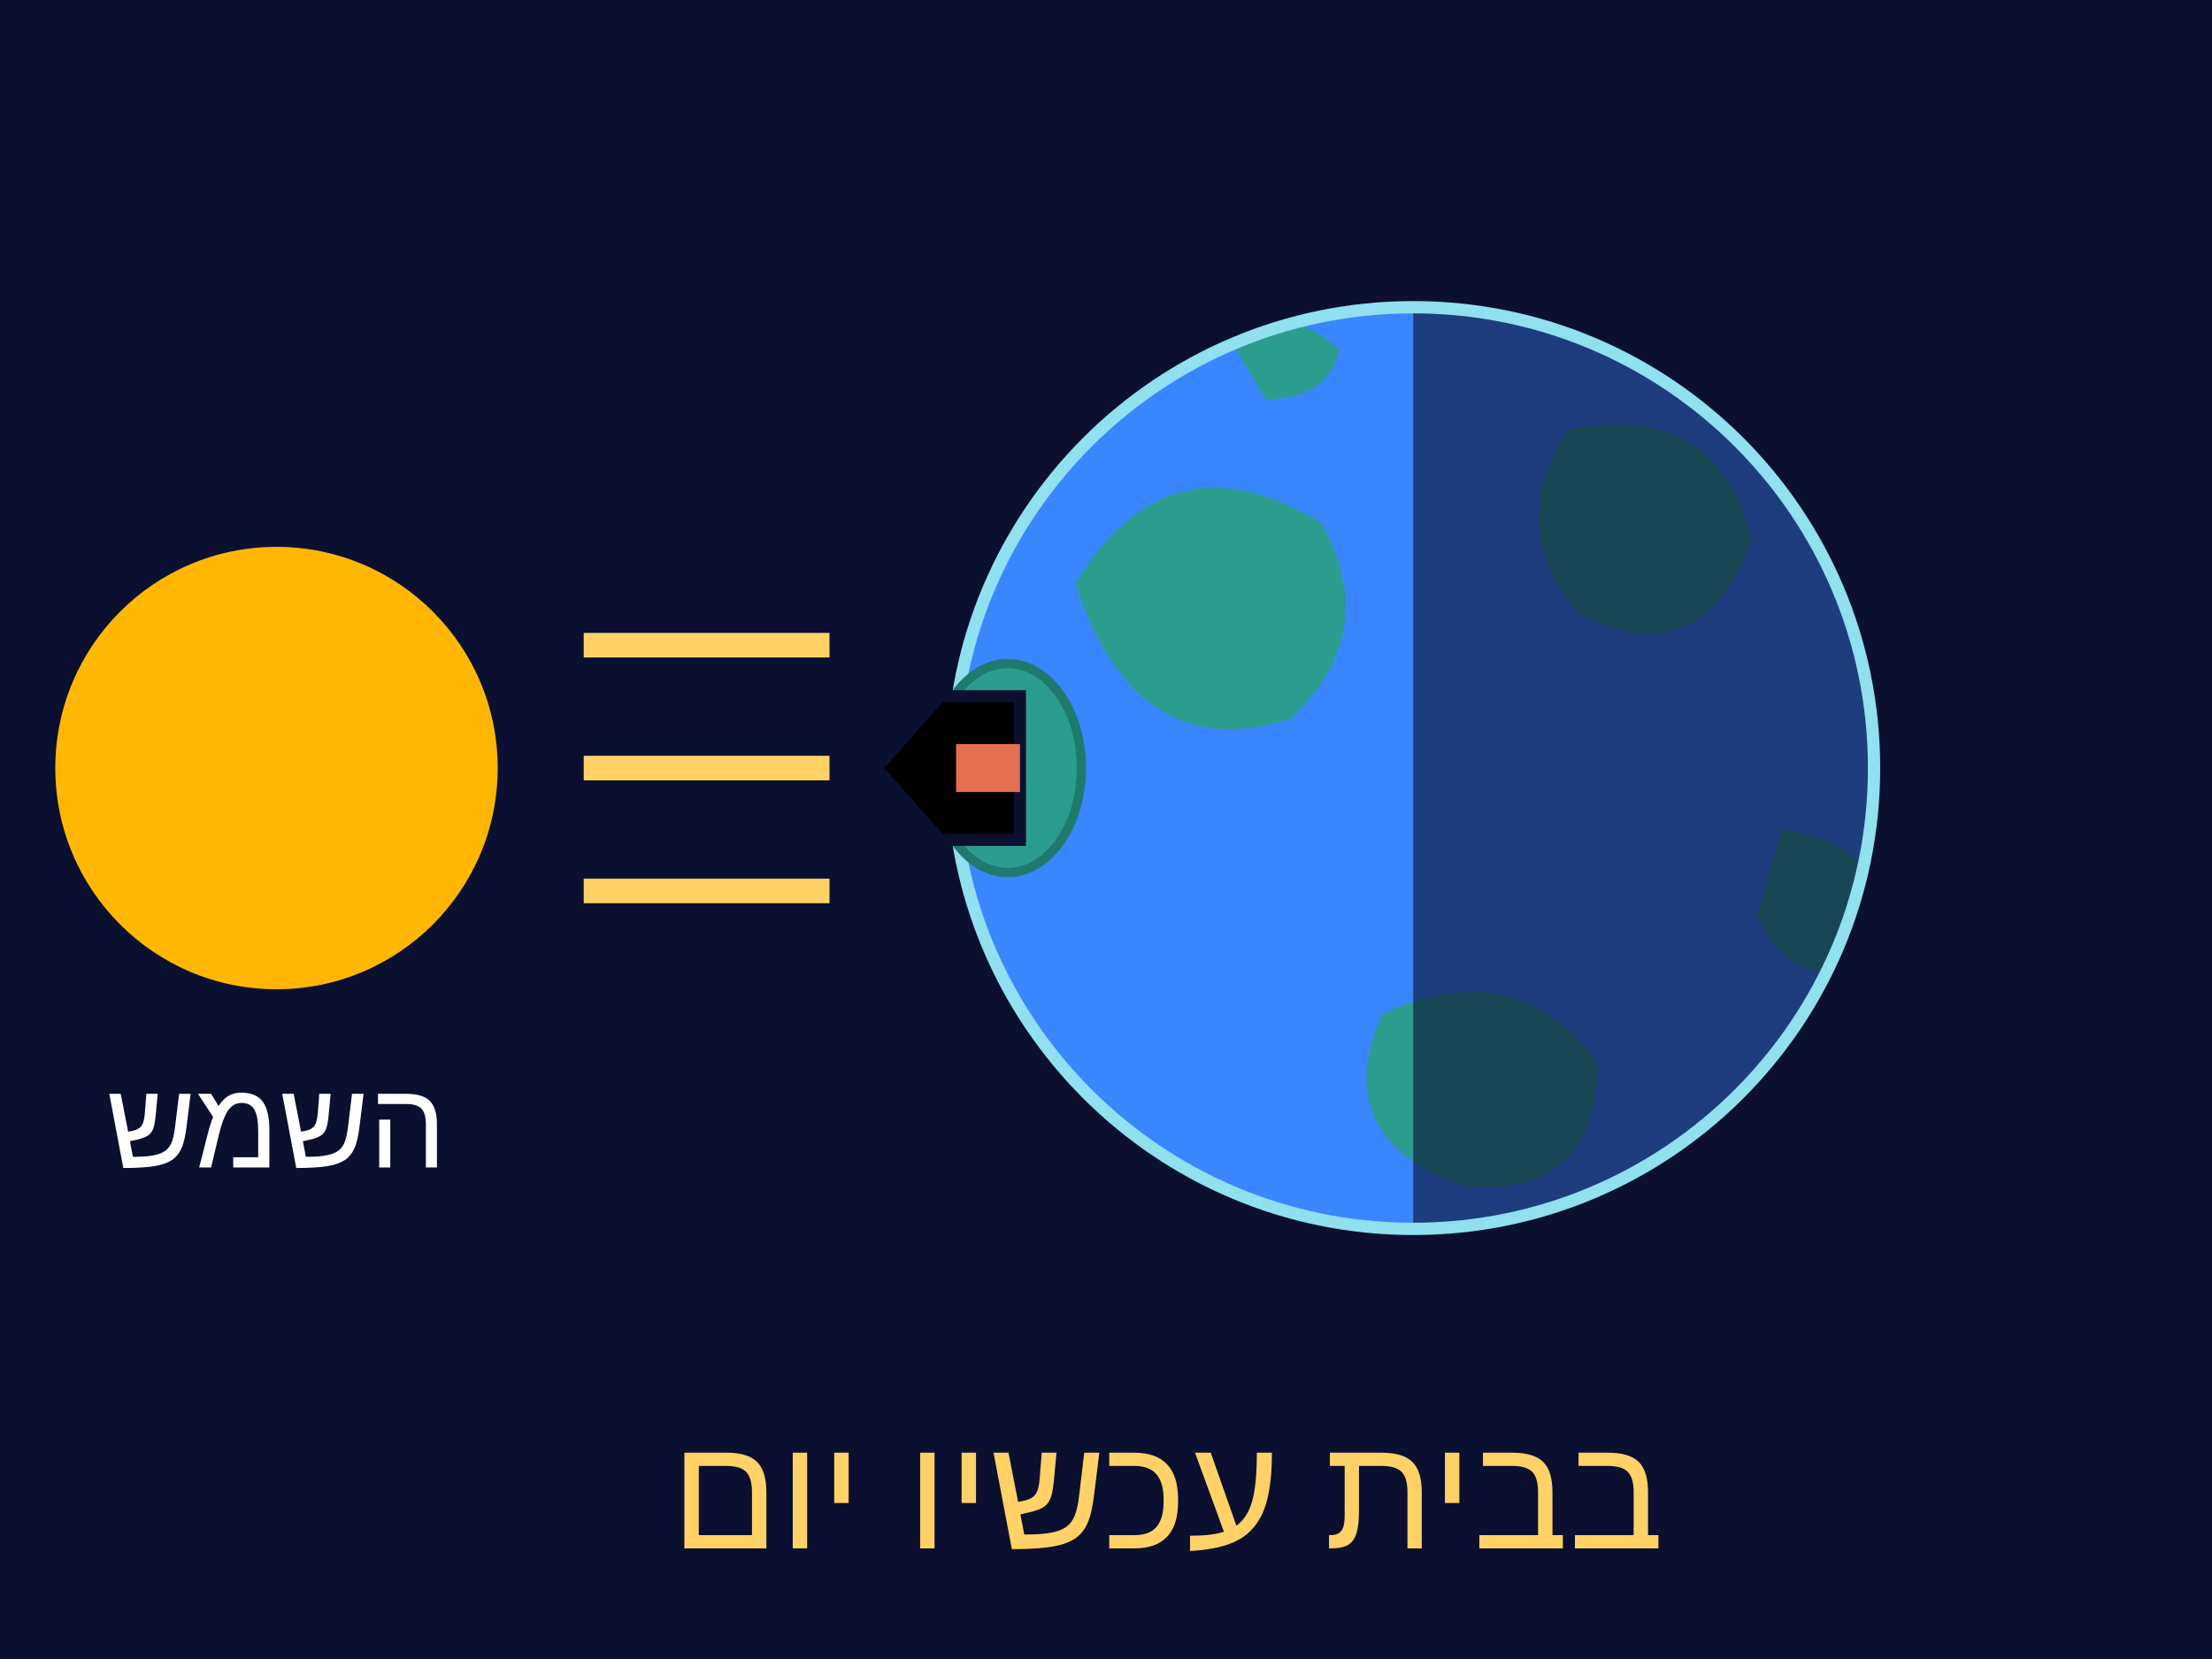
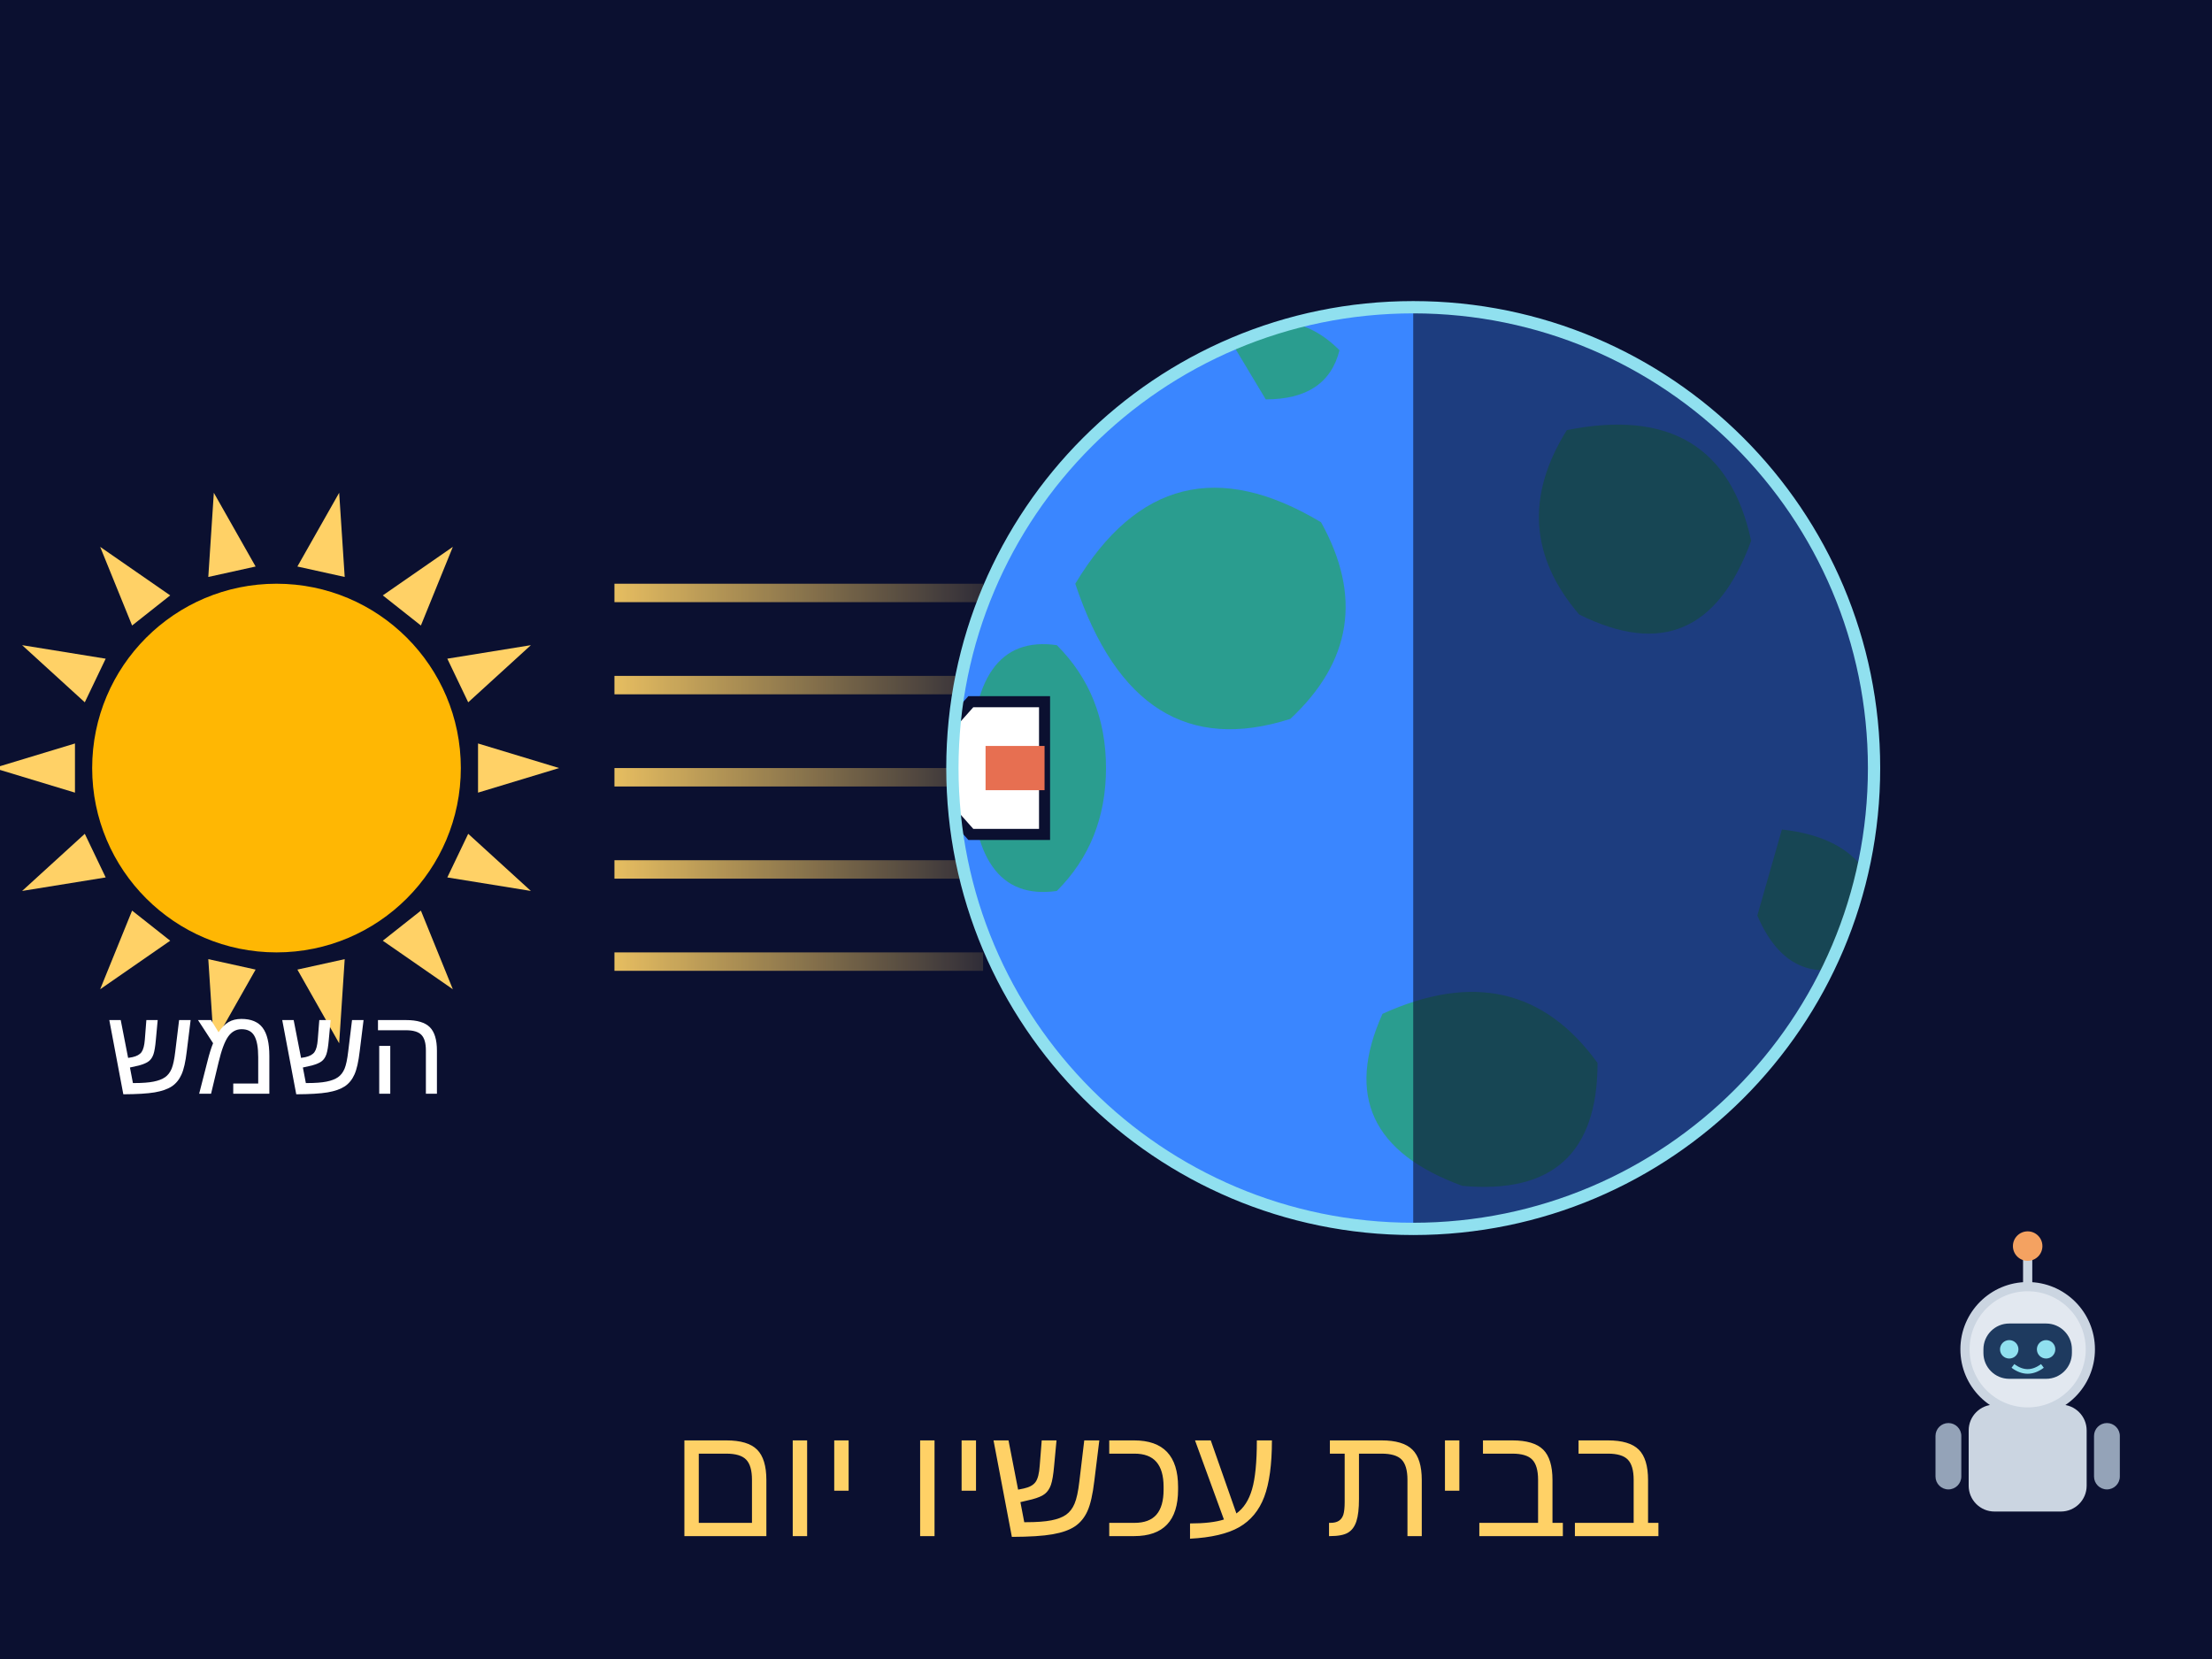
<svg xmlns="http://www.w3.org/2000/svg" viewBox="0 0 360 270" width="360" height="270" role="img">
-   <rect width="360" height="270" fill="#0b1030" />
-   <circle cx="45" cy="125" r="36" fill="#ffb703" />
-   <g stroke="#ffd166" stroke-width="4">
-     <line x1="95" y1="105" x2="135" y2="105" />
-     <line x1="95" y1="125" x2="135" y2="125" />
-     <line x1="95" y1="145" x2="135" y2="145" />
-   </g>
  <defs>
+     <linearGradient id="beam" x1="0" x2="1" y1="0" y2="0">
+       <stop offset="0" stop-color="#ffd166" stop-opacity="0.9" />
+       <stop offset="1" stop-color="#ffd166" stop-opacity="0.15" />
+     </linearGradient>
    <clipPath id="E">
      <circle cx="230" cy="125" r="75" />
    </clipPath>
    <clipPath id="N">
      <rect x="230" y="40" width="100" height="170" />
    </clipPath>
  </defs>
+   <rect width="360" height="270" fill="#0b1030" />
+   <g fill="#ffd166">
+     <polygon points="77.8,121.0 91.0,125.0 77.8,129.0" />
+     <polygon points="76.2,135.7 86.4,145.0 72.8,142.8" />
+     <polygon points="68.5,148.2 73.7,161.0 62.3,153.1" />
+     <polygon points="56.1,156.1 55.2,169.8 48.4,157.8" />
+     <polygon points="41.6,157.8 34.8,169.8 33.9,156.1" />
+     <polygon points="27.7,153.1 16.3,161.0 21.5,148.2" />
+     <polygon points="17.2,142.8 3.6,145.0 13.8,135.7" />
+     <polygon points="12.2,129.0 -1.0,125.0 12.2,121.0" />
+     <polygon points="13.8,114.3 3.6,105.0 17.2,107.2" />
+     <polygon points="21.5,101.8 16.3,89.0 27.7,96.9" />
+     <polygon points="33.9,93.9 34.8,80.2 41.6,92.2" />
+     <polygon points="48.4,92.2 55.2,80.2 56.1,93.9" />
+     <polygon points="62.3,96.9 73.7,89.0 68.5,101.8" />
+     <polygon points="72.8,107.2 86.4,105.0 76.2,114.3" />
+   </g>
+   <circle cx="45" cy="125" r="30" fill="#ffb703" />
+   <rect x="100" y="95" width="60" height="3" fill="url(#beam)" />
+   <rect x="100" y="110" width="60" height="3" fill="url(#beam)" />
+   <rect x="100" y="125" width="60" height="3" fill="url(#beam)" />
+   <rect x="100" y="140" width="60" height="3" fill="url(#beam)" />
+   <rect x="100" y="155" width="60" height="3" fill="url(#beam)" />
  <circle cx="230" cy="125" r="75" fill="#3a86ff" />
  <g clip-path="url(#E)">
    <g>
      <animateTransform attributeName="transform" type="rotate" from="0 230 125" to="-360 230 125" dur="12s" repeatCount="indefinite" />
      <path d="M175,95 q15,-25 40,-10 q10,18 -5,32 q-25,8 -35,-22 z" fill="#2a9d8f" />
      <path d="M255,70 q25,-5 30,18 q-8,22 -28,12 q-12,-14 -2,-30 z" fill="#2a9d8f" />
      <path d="M225,165 q22,-10 35,8 q0,22 -22,20 q-22,-8 -13,-28 z" fill="#2a9d8f" />
      <path d="M290,135 q18,2 16,20 q-14,8 -20,-6 z" fill="#2a9d8f" />
      <path d="M200,55 q10,-6 18,2 q-2,8 -12,8 z" fill="#2a9d8f" />
+       <g transform="translate(170,125) rotate(-90)">
+         <path d="M-20,2 q-2,-14 20,-14 q22,0 20,14 q-8,8 -20,8 q-12,0 -20,-8 z" fill="#2a9d8f" />
+         <g transform="scale(1.2)">
+           <polygon points="-9,0 9,0 9,-10 0,-18 -9,-10" fill="#ffffff" stroke="#0b1030" stroke-width="1.5" />
+           <rect x="-3" y="-8" width="6" height="8" fill="#e76f51" />
+         </g>
+       </g>
    </g>
  </g>
  <circle cx="230" cy="125" r="75" fill="#0b1030" opacity="0.62" clip-path="url(#N)" />
  <circle cx="230" cy="125" r="75" fill="none" stroke="#90e0ef" stroke-width="2" />
  <g>
    <animateTransform attributeName="transform" type="rotate" from="0 230 125" to="-360 230 125" dur="12s" repeatCount="indefinite" />
-     <g transform="translate(166,125) rotate(-90)">
-       <ellipse cx="0" cy="-2" rx="17" ry="12" fill="#2a9d8f" stroke="#1f7a6e" stroke-width="1.5" />
-       <g transform="scale(1.3)">
-         <polygon points="-9,0 9,0 9,-10 0,-18 -9,-10" stroke="#0b1030" stroke-width="1.5">
-           <animate attributeName="fill" calcMode="discrete" keyTimes="0;0.25;0.75" values="#ffffff;#64748b;#ffffff" dur="12s" repeatCount="indefinite" />
-         </polygon>
-         <rect x="-3" y="-8" width="6" height="8" fill="#e76f51" />
-         <rect x="-7" y="-9" width="4" height="4" fill="#ffd166" opacity="0">
-           <animate attributeName="opacity" calcMode="discrete" keyTimes="0;0.25;0.75" values="0;1;0" dur="12s" repeatCount="indefinite" />
-         </rect>
-       </g>
+     <g transform="translate(170,125) rotate(-90) scale(1.2)">
+       <rect x="-7" y="-9" width="5" height="5" fill="#ffd166" opacity="0">
+         <animate attributeName="opacity" calcMode="discrete" keyTimes="0;0.25;0.75" values="0;1;0" dur="12s" repeatCount="indefinite" />
+       </rect>
    </g>
  </g>
-   <text x="190" y="252" text-anchor="middle" direction="rtl" font-family="Arial,sans-serif" font-size="26" fill="#ffd166">
+   <text x="190" y="250" text-anchor="middle" direction="rtl" font-family="Arial,sans-serif" font-size="26" fill="#ffd166">
    <animate attributeName="opacity" calcMode="discrete" keyTimes="0;0.25;0.75" values="1;0;1" dur="12s" repeatCount="indefinite" />בבית עכשיו יום</text>
-   <text x="190" y="252" text-anchor="middle" direction="rtl" font-family="Arial,sans-serif" font-size="26" fill="#90e0ef" opacity="0">
+   <text x="190" y="250" text-anchor="middle" direction="rtl" font-family="Arial,sans-serif" font-size="26" fill="#90e0ef" opacity="0">
    <animate attributeName="opacity" calcMode="discrete" keyTimes="0;0.25;0.75" values="0;1;0" dur="12s" repeatCount="indefinite" />בבית עכשיו לילה</text>
-   <text x="45" y="190" text-anchor="middle" direction="rtl" font-family="Arial,sans-serif" font-size="20" fill="#ffffff">השמש</text>
+   <text x="45" y="178" text-anchor="middle" direction="rtl" font-family="Arial,sans-serif" font-size="20" fill="#ffffff">השמש</text>
+   <g transform="translate(300,198) scale(0.3)">
+     <line x1="100" y1="22" x2="100" y2="42" stroke="#cbd5e1" stroke-width="5" />
+     <circle cx="100" cy="16" r="8" fill="#f4a261" />
+     <rect x="68" y="102" width="64" height="58" rx="14" fill="#cbd5e1" />
+     <rect x="50" y="112" width="14" height="36" rx="7" fill="#94a3b8" />
+     <rect x="136" y="112" width="14" height="36" rx="7" fill="#94a3b8" />
+     <circle cx="100" cy="72" r="34" fill="#e2e8f0" stroke="#cbd5e1" stroke-width="5" />
+     <rect x="76" y="58" width="48" height="30" rx="14" fill="#1e3a5f" />
+     <circle cx="90" cy="72" r="5" fill="#90e0ef" />
+     <circle cx="110" cy="72" r="5" fill="#90e0ef" />
+     <path d="M92,81 q8,6 16,0" stroke="#90e0ef" stroke-width="2.5" fill="none" />
+   </g>
</svg>
